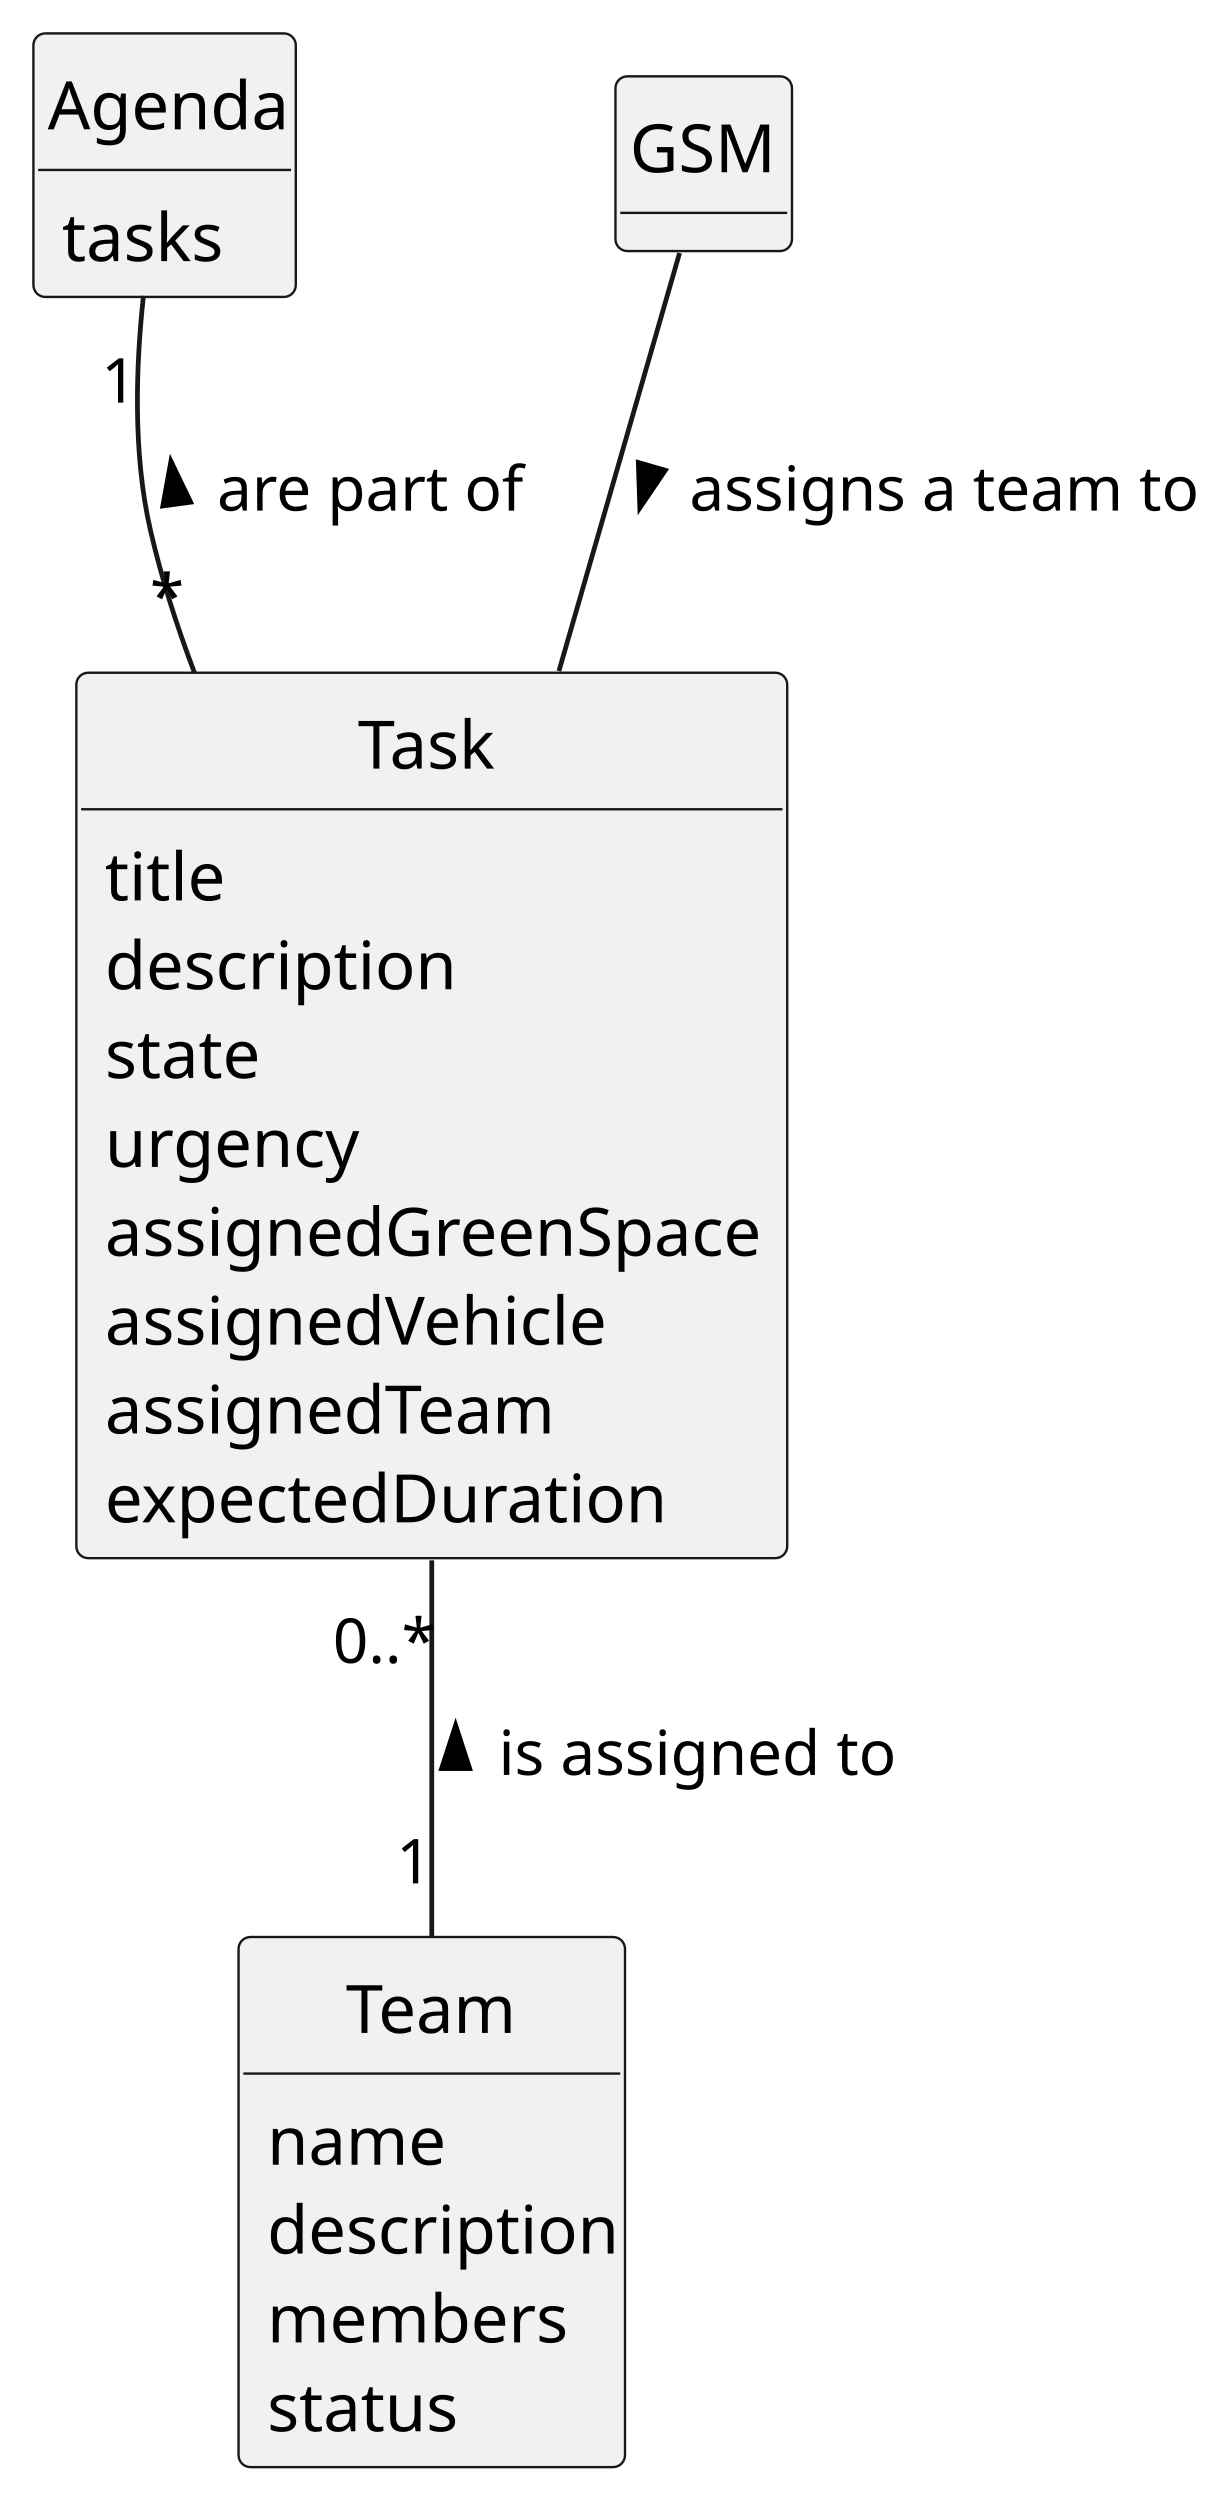
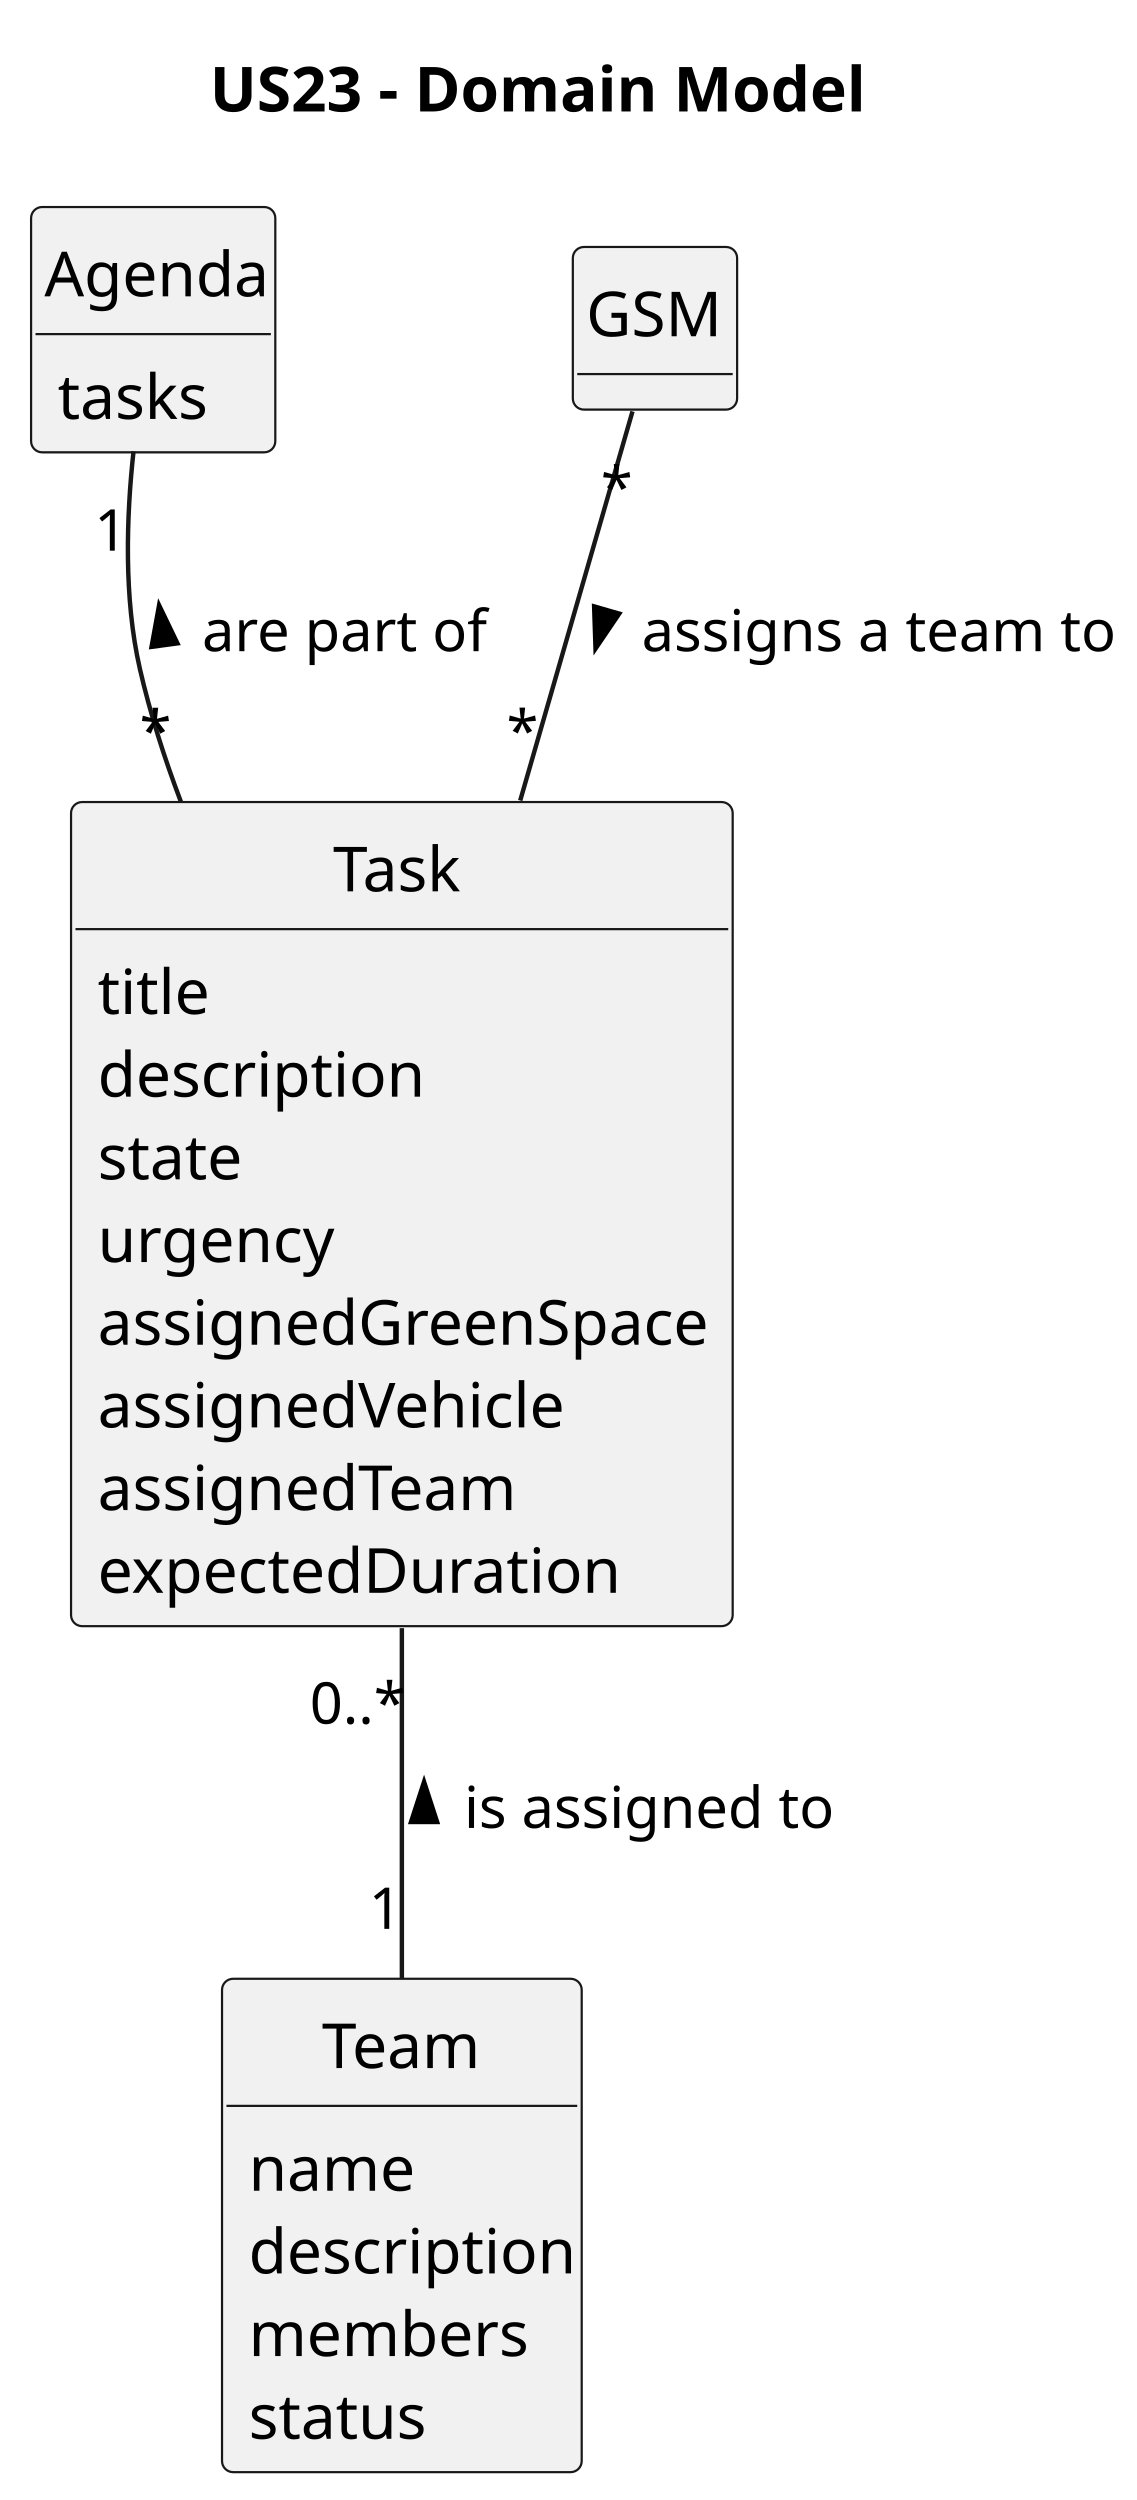
- <svg xmlns="http://www.w3.org/2000/svg" contentStyleType="text/css" height="524px" preserveAspectRatio="none" style="width:256px;height:524px;background:#FFFFFF;" version="1.1" viewBox="0 0 256 524" width="256px" zoomAndPan="magnify">
+ <svg xmlns="http://www.w3.org/2000/svg" contentStyleType="text/css" height="563px" preserveAspectRatio="none" style="width:256px;height:563px;background:#FFFFFF;" version="1.1" viewBox="0 0 256 563" width="256px" zoomAndPan="magnify">
  <defs />
  <g>
+     <text fill="#000000" font-family="sans-serif" font-size="14" font-weight="bold" lengthAdjust="spacing" textLength="148" x="47.25" y="25.107">US23 - Domain Model</text>
    <g id="elem_Team">
-       <rect codeLine="18" fill="#F1F1F1" height="111.106" id="Team" rx="2.5" ry="2.5" style="stroke:#181818;stroke-width:0.5;" width="81" x="50" y="406" />
-       <text fill="#000000" font-family="sans-serif" font-size="14" lengthAdjust="spacing" textLength="36" x="72.5" y="426.107">Team</text>
-       <line style="stroke:#181818;stroke-width:0.5;" x1="51" x2="130" y1="434.621" y2="434.621" />
-       <text fill="#000000" font-family="sans-serif" font-size="14" lengthAdjust="spacing" textLength="35" x="56" y="453.728">name</text>
-       <text fill="#000000" font-family="sans-serif" font-size="14" lengthAdjust="spacing" textLength="69" x="56" y="472.35">description</text>
-       <text fill="#000000" font-family="sans-serif" font-size="14" lengthAdjust="spacing" textLength="58" x="56" y="490.971">members</text>
-       <text fill="#000000" font-family="sans-serif" font-size="14" lengthAdjust="spacing" textLength="38" x="56" y="509.592">status</text>
+       <rect codeLine="18" fill="#F1F1F1" height="111.106" id="Team" rx="2.5" ry="2.5" style="stroke:#181818;stroke-width:0.5;" width="81" x="50" y="445.621" />
+       <text fill="#000000" font-family="sans-serif" font-size="14" lengthAdjust="spacing" textLength="36" x="72.5" y="465.728">Team</text>
+       <line style="stroke:#181818;stroke-width:0.5;" x1="51" x2="130" y1="474.242" y2="474.242" />
+       <text fill="#000000" font-family="sans-serif" font-size="14" lengthAdjust="spacing" textLength="35" x="56" y="493.35">name</text>
+       <text fill="#000000" font-family="sans-serif" font-size="14" lengthAdjust="spacing" textLength="69" x="56" y="511.971">description</text>
+       <text fill="#000000" font-family="sans-serif" font-size="14" lengthAdjust="spacing" textLength="58" x="56" y="530.592">members</text>
+       <text fill="#000000" font-family="sans-serif" font-size="14" lengthAdjust="spacing" textLength="38" x="56" y="549.213">status</text>
    </g>
    <g id="elem_Agenda">
-       <rect codeLine="25" fill="#F1F1F1" height="55.242" id="Agenda" rx="2.5" ry="2.5" style="stroke:#181818;stroke-width:0.5;" width="55" x="7" y="7" />
-       <text fill="#000000" font-family="sans-serif" font-size="14" lengthAdjust="spacing" textLength="49" x="10" y="27.107">Agenda</text>
-       <line style="stroke:#181818;stroke-width:0.5;" x1="8" x2="61" y1="35.621" y2="35.621" />
-       <text fill="#000000" font-family="sans-serif" font-size="14" lengthAdjust="spacing" textLength="33" x="13" y="54.728">tasks</text>
+       <rect codeLine="25" fill="#F1F1F1" height="55.242" id="Agenda" rx="2.5" ry="2.5" style="stroke:#181818;stroke-width:0.5;" width="55" x="7" y="46.621" />
+       <text fill="#000000" font-family="sans-serif" font-size="14" lengthAdjust="spacing" textLength="49" x="10" y="66.728">Agenda</text>
+       <line style="stroke:#181818;stroke-width:0.5;" x1="8" x2="61" y1="75.242" y2="75.242" />
+       <text fill="#000000" font-family="sans-serif" font-size="14" lengthAdjust="spacing" textLength="33" x="13" y="94.35">tasks</text>
    </g>
    <g id="elem_Task">
-       <rect codeLine="29" fill="#F1F1F1" height="185.59" id="Task" rx="2.5" ry="2.5" style="stroke:#181818;stroke-width:0.5;" width="149" x="16" y="141" />
-       <text fill="#000000" font-family="sans-serif" font-size="14" lengthAdjust="spacing" textLength="31" x="75" y="161.107">Task</text>
-       <line style="stroke:#181818;stroke-width:0.5;" x1="17" x2="164" y1="169.621" y2="169.621" />
-       <text fill="#000000" font-family="sans-serif" font-size="14" lengthAdjust="spacing" textLength="22" x="22" y="188.728">title</text>
-       <text fill="#000000" font-family="sans-serif" font-size="14" lengthAdjust="spacing" textLength="69" x="22" y="207.35">description</text>
-       <text fill="#000000" font-family="sans-serif" font-size="14" lengthAdjust="spacing" textLength="31" x="22" y="225.971">state</text>
-       <text fill="#000000" font-family="sans-serif" font-size="14" lengthAdjust="spacing" textLength="51" x="22" y="244.592">urgency</text>
-       <text fill="#000000" font-family="sans-serif" font-size="14" lengthAdjust="spacing" textLength="137" x="22" y="263.213">assignedGreenSpace</text>
-       <text fill="#000000" font-family="sans-serif" font-size="14" lengthAdjust="spacing" textLength="103" x="22" y="281.834">assignedVehicle</text>
-       <text fill="#000000" font-family="sans-serif" font-size="14" lengthAdjust="spacing" textLength="93" x="22" y="300.455">assignedTeam</text>
-       <text fill="#000000" font-family="sans-serif" font-size="14" lengthAdjust="spacing" textLength="111" x="22" y="319.076">expectedDuration</text>
+       <rect codeLine="29" fill="#F1F1F1" height="185.59" id="Task" rx="2.5" ry="2.5" style="stroke:#181818;stroke-width:0.5;" width="149" x="16" y="180.621" />
+       <text fill="#000000" font-family="sans-serif" font-size="14" lengthAdjust="spacing" textLength="31" x="75" y="200.728">Task</text>
+       <line style="stroke:#181818;stroke-width:0.5;" x1="17" x2="164" y1="209.242" y2="209.242" />
+       <text fill="#000000" font-family="sans-serif" font-size="14" lengthAdjust="spacing" textLength="22" x="22" y="228.35">title</text>
+       <text fill="#000000" font-family="sans-serif" font-size="14" lengthAdjust="spacing" textLength="69" x="22" y="246.971">description</text>
+       <text fill="#000000" font-family="sans-serif" font-size="14" lengthAdjust="spacing" textLength="31" x="22" y="265.592">state</text>
+       <text fill="#000000" font-family="sans-serif" font-size="14" lengthAdjust="spacing" textLength="51" x="22" y="284.213">urgency</text>
+       <text fill="#000000" font-family="sans-serif" font-size="14" lengthAdjust="spacing" textLength="137" x="22" y="302.834">assignedGreenSpace</text>
+       <text fill="#000000" font-family="sans-serif" font-size="14" lengthAdjust="spacing" textLength="103" x="22" y="321.455">assignedVehicle</text>
+       <text fill="#000000" font-family="sans-serif" font-size="14" lengthAdjust="spacing" textLength="93" x="22" y="340.076">assignedTeam</text>
+       <text fill="#000000" font-family="sans-serif" font-size="14" lengthAdjust="spacing" textLength="111" x="22" y="358.697">expectedDuration</text>
    </g>
    <g id="elem_GSM">
-       <rect fill="#F1F1F1" height="36.621" id="GSM" rx="2.5" ry="2.5" style="stroke:#181818;stroke-width:0.5;" width="37" x="129" y="16" />
-       <text fill="#000000" font-family="sans-serif" font-size="14" lengthAdjust="spacing" textLength="31" x="132" y="36.107">GSM</text>
-       <line style="stroke:#181818;stroke-width:0.5;" x1="130" x2="165" y1="44.621" y2="44.621" />
+       <rect fill="#F1F1F1" height="36.621" id="GSM" rx="2.5" ry="2.5" style="stroke:#181818;stroke-width:0.5;" width="37" x="129" y="55.621" />
+       <text fill="#000000" font-family="sans-serif" font-size="14" lengthAdjust="spacing" textLength="31" x="132" y="75.728">GSM</text>
+       <line style="stroke:#181818;stroke-width:0.5;" x1="130" x2="165" y1="84.242" y2="84.242" />
    </g>
    <g id="link_Agenda_Task">
-       <path codeLine="41" d="M30.07,62.02 C28.47,76.64 27.84,95.02 31.5,111 C33.79,120.98 37,131.08 40.76,140.99 " fill="none" id="Agenda-Task" style="stroke:#181818;stroke-width:1.0;" />
-       <polygon fill="#000000" points="35.829,96.691,34.13,106.048,39.955,105.26,35.829,96.691" style="stroke:#000000;stroke-width:1.0;" />
-       <text fill="#000000" font-family="sans-serif" font-size="13" lengthAdjust="spacing" textLength="58" x="45.5" y="107.028">are part of</text>
-       <text fill="#000000" font-family="sans-serif" font-size="13" lengthAdjust="spacing" textLength="7" x="21.236" y="84.384">1</text>
-       <text fill="#000000" font-family="sans-serif" font-size="13" lengthAdjust="spacing" textLength="5" x="31.434" y="129.641">*</text>
+       <path codeLine="41" d="M30.07,101.641 C28.47,116.261 27.84,134.641 31.5,150.621 C33.79,160.601 37,170.701 40.76,180.611 " fill="none" id="Agenda-Task" style="stroke:#181818;stroke-width:1.0;" />
+       <polygon fill="#000000" points="35.829,136.312,34.13,145.669,39.955,144.881,35.829,136.312" style="stroke:#000000;stroke-width:1.0;" />
+       <text fill="#000000" font-family="sans-serif" font-size="13" lengthAdjust="spacing" textLength="58" x="45.5" y="146.649">are part of</text>
+       <text fill="#000000" font-family="sans-serif" font-size="13" lengthAdjust="spacing" textLength="7" x="21.236" y="124.005">1</text>
+       <text fill="#000000" font-family="sans-serif" font-size="13" lengthAdjust="spacing" textLength="5" x="31.434" y="169.262">*</text>
    </g>
    <g id="link_Task_Team">
-       <path codeLine="42" d="M90.5,327.04 C90.5,353.84 90.5,382.24 90.5,405.93 " fill="none" id="Task-Team" style="stroke:#181818;stroke-width:1.0;" />
-       <polygon fill="#000000" points="95.5,361.646,92.561,370.691,98.439,370.691,95.5,361.646" style="stroke:#000000;stroke-width:1.0;" />
-       <text fill="#000000" font-family="sans-serif" font-size="13" lengthAdjust="spacing" textLength="81" x="104.5" y="372.028">is assigned to</text>
-       <text fill="#000000" font-family="sans-serif" font-size="13" lengthAdjust="spacing" textLength="20" x="69.766" y="348.551">0..*</text>
-       <text fill="#000000" font-family="sans-serif" font-size="13" lengthAdjust="spacing" textLength="7" x="83.052" y="394.761">1</text>
+       <path codeLine="42" d="M90.5,366.661 C90.5,393.461 90.5,421.861 90.5,445.551 " fill="none" id="Task-Team" style="stroke:#181818;stroke-width:1.0;" />
+       <polygon fill="#000000" points="95.5,401.267,92.561,410.312,98.439,410.312,95.5,401.267" style="stroke:#000000;stroke-width:1.0;" />
+       <text fill="#000000" font-family="sans-serif" font-size="13" lengthAdjust="spacing" textLength="81" x="104.5" y="411.649">is assigned to</text>
+       <text fill="#000000" font-family="sans-serif" font-size="13" lengthAdjust="spacing" textLength="20" x="69.766" y="388.172">0..*</text>
+       <text fill="#000000" font-family="sans-serif" font-size="13" lengthAdjust="spacing" textLength="7" x="83.052" y="434.382">1</text>
    </g>
    <g id="link_GSM_Task">
-       <path codeLine="43" d="M142.44,53.03 C136.67,73.04 126.77,107.34 117.15,140.66 " fill="none" id="GSM-Task" style="stroke:#181818;stroke-width:1.0;" />
-       <polygon fill="#000000" points="134.114,106.449,139.445,98.574,133.798,96.944,134.114,106.449" style="stroke:#000000;stroke-width:1.0;" />
-       <text fill="#000000" font-family="sans-serif" font-size="13" lengthAdjust="spacing" textLength="104" x="144.5" y="107.028">assigns a team to</text>
+       <path codeLine="43" d="M142.44,92.651 C136.67,112.661 126.77,146.961 117.15,180.281 " fill="none" id="GSM-Task" style="stroke:#181818;stroke-width:1.0;" />
+       <polygon fill="#000000" points="134.114,146.071,139.445,138.195,133.798,136.565,134.114,146.071" style="stroke:#000000;stroke-width:1.0;" />
+       <text fill="#000000" font-family="sans-serif" font-size="13" lengthAdjust="spacing" textLength="104" x="144.5" y="146.649">assigns a team to</text>
+       <text fill="#000000" font-family="sans-serif" font-size="13" lengthAdjust="spacing" textLength="5" x="135.314" y="114.376">*</text>
+       <text fill="#000000" font-family="sans-serif" font-size="13" lengthAdjust="spacing" textLength="5" x="114.075" y="169.222">*</text>
    </g>
  </g>
</svg>
